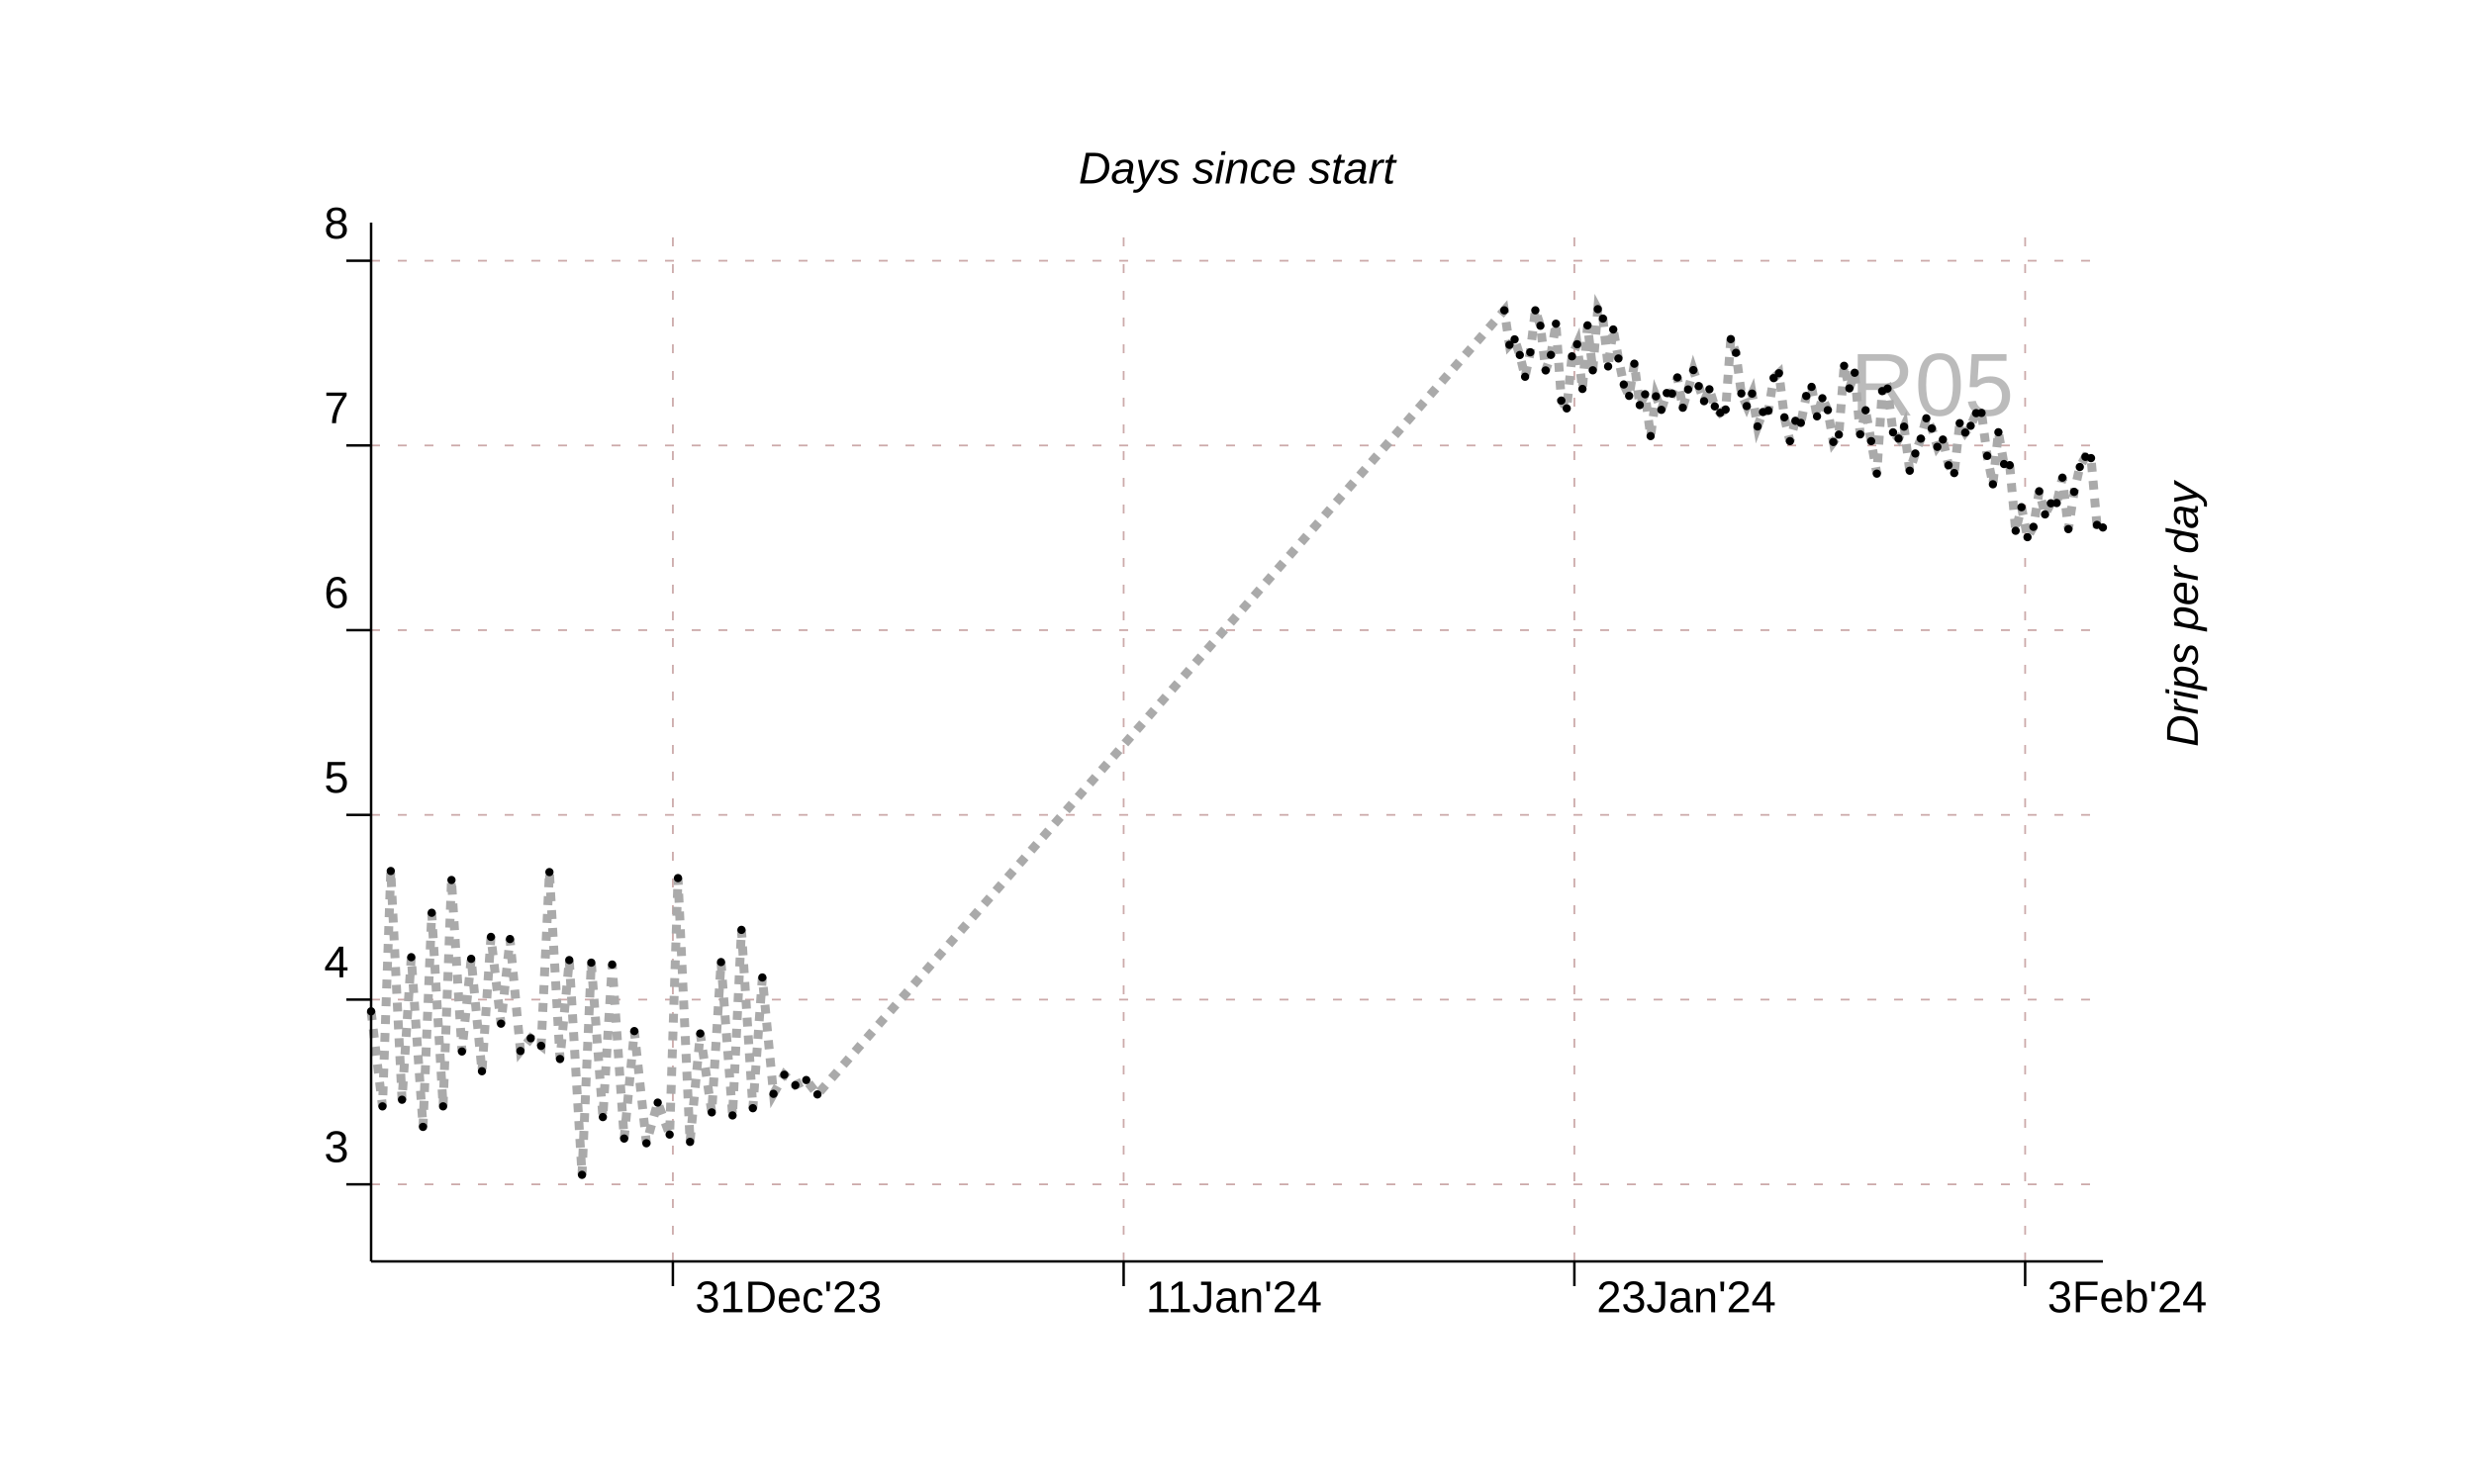
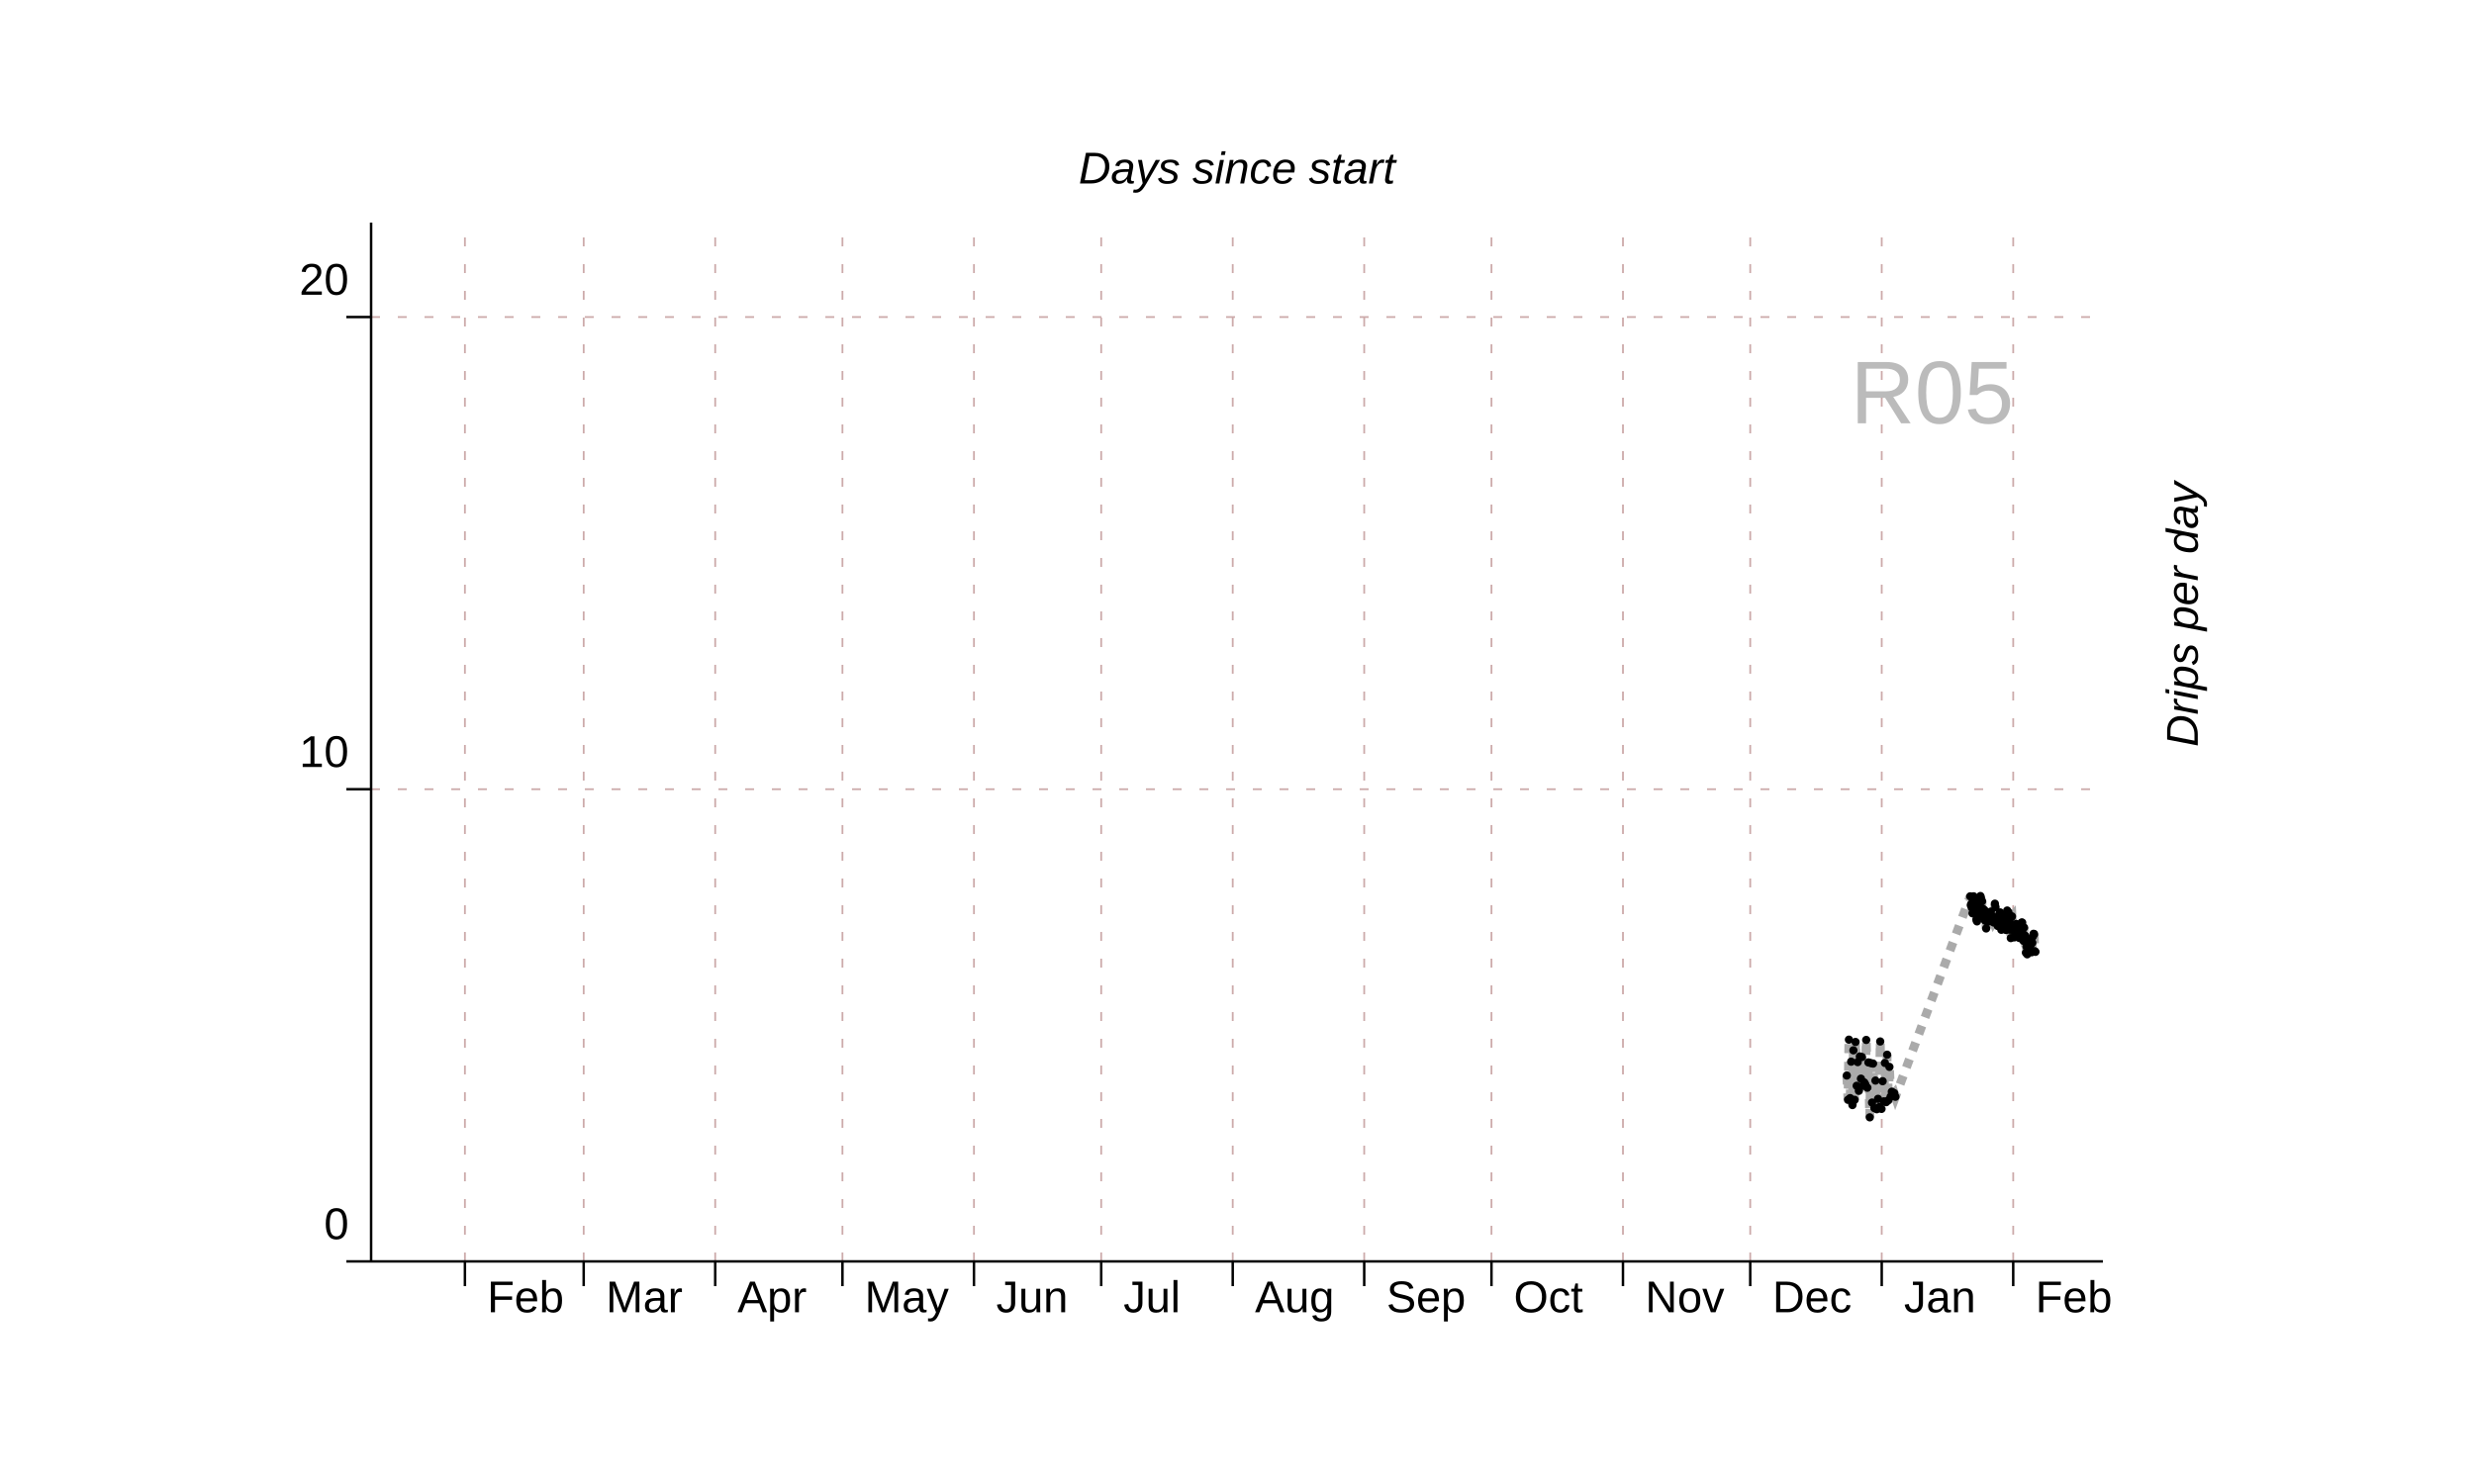
<svg xmlns="http://www.w3.org/2000/svg" version="1.1" viewBox="0 0 1000 600">
  <g>
    <g stroke-dasharray="3.6 7.2" stroke-width="0.72" stroke="#caa">
-       <line x1="271.98" x2="271.98" y1="510.00" y2="90.00" />
-       <line x1="454.18" x2="454.18" y1="510.00" y2="90.00" />
-       <line x1="636.37" x2="636.37" y1="510.00" y2="90.00" />
-       <line x1="818.57" x2="818.57" y1="510.00" y2="90.00" />
-       <line x1="150.00" x2="850.00" y1="478.84" y2="478.84" />
-       <line x1="150.00" x2="850.00" y1="404.15" y2="404.15" />
-       <line x1="150.00" x2="850.00" y1="329.47" y2="329.47" />
-       <line x1="150.00" x2="850.00" y1="254.78" y2="254.78" />
-       <line x1="150.00" x2="850.00" y1="180.10" y2="180.10" />
-       <line x1="150.00" x2="850.00" y1="105.42" y2="105.42" />
-     </g>
-     <g>
-       <text dominant-baseline="hanging" dx="-36.0" dy="18.0" fill="#0004" font-family="Arial, sans-serif" font-size="36" stroke="none" text-anchor="end" x="850.00" y="125.00">R05</text>
+       <line x1="813.75" x2="813.75" y1="510.00" y2="90.00" />
+       <line x1="760.60" x2="760.60" y1="510.00" y2="90.00" />
+       <line x1="707.45" x2="707.45" y1="510.00" y2="90.00" />
+       <line x1="656.01" x2="656.01" y1="510.00" y2="90.00" />
+       <line x1="602.86" x2="602.86" y1="510.00" y2="90.00" />
+       <line x1="551.42" x2="551.42" y1="510.00" y2="90.00" />
+       <line x1="498.27" x2="498.27" y1="510.00" y2="90.00" />
+       <line x1="445.11" x2="445.11" y1="510.00" y2="90.00" />
+       <line x1="393.68" x2="393.68" y1="510.00" y2="90.00" />
+       <line x1="340.52" x2="340.52" y1="510.00" y2="90.00" />
+       <line x1="289.09" x2="289.09" y1="510.00" y2="90.00" />
+       <line x1="235.93" x2="235.93" y1="510.00" y2="90.00" />
+       <line x1="187.92" x2="187.92" y1="510.00" y2="90.00" />
+       <line x1="150.00" x2="850.00" y1="510.00" y2="510.00" />
+       <line x1="150.00" x2="850.00" y1="319.09" y2="319.09" />
+       <line x1="150.00" x2="850.00" y1="128.18" y2="128.18" />
+     </g>
+     <g>
+       <text dominant-baseline="hanging" dx="-36.0" dy="18.0" fill="#0004" font-family="Arial, sans-serif" font-size="36" stroke="none" text-anchor="end" x="850.00" y="128.18">R05</text>
    </g>
    <g>
      <text dominant-baseline="text-bottom" dy="-12.0" fill="black" font-family="Arial, sans-serif" font-size="18.0" font-style="italic" stroke="none" text-anchor="middle" x="500.00" y="90.00">Days since start</text>
    </g>
    <g>
      <text dominant-baseline="central" dx="12.0" dy="12.0" fill="black" font-family="Arial, sans-serif" font-size="18.0" font-style="italic" stroke="none" text-anchor="middle" text-orientation="sideways" writing-mode="vertical-lr" x="850.00" y="300.00">Drips per day</text>
    </g>
-     <polyline fill="none" points="150.00,408.90 154.60,447.32 157.95,352.16 162.50,444.64 166.23,387.00 170.98,455.62 174.50,369.05 179.10,447.31 182.49,355.80 186.72,425.13 190.45,387.66 194.81,433.11 198.44,378.80 202.51,413.88 206.14,379.66 210.37,424.92 214.53,419.78 218.72,422.84 222.08,352.60 226.36,428.17 230.10,388.18 235.25,475.00 239.00,389.21 243.68,451.65 247.44,389.97 252.29,460.33 256.40,416.88 261.28,462.23 265.85,445.80 270.67,458.72 274.05,355.03 278.92,461.68 283.05,417.85 287.69,449.75 291.44,388.98 296.10,450.98 299.70,375.96 304.31,448.06 308.14,395.21 312.65,442.25 317.03,434.54 321.48,438.74 325.89,436.68 330.41,442.49 608.05,125.47 610.13,139.43 612.21,137.21 614.31,143.53 616.45,152.32 618.55,142.42 620.58,125.47 622.64,131.70 624.77,149.77 626.87,143.49 628.92,130.89 631.10,161.96 633.28,165.12 635.39,144.07 637.47,139.19 639.63,157.25 641.68,131.55 643.81,149.72 645.84,125.00 647.89,128.80 650.01,148.15 652.08,133.21 654.18,144.94 656.33,155.45 658.50,160.05 660.61,147.05 662.79,163.77 664.96,159.41 667.19,176.31 669.35,160.23 671.54,165.70 673.70,158.91 675.87,159.14 678.00,152.60 680.19,164.85 682.34,157.48 684.47,149.63 686.62,156.10 688.79,162.19 690.95,157.39 693.13,164.31 695.32,166.91 697.51,165.57 699.59,137.11 701.69,142.66 703.85,159.09 706.03,164.18 708.20,159.14 710.41,172.41 712.60,166.59 714.79,166.01 716.93,152.88 719.06,150.90 721.26,168.72 723.50,178.36 725.71,170.14 727.92,170.97 730.09,160.10 732.24,156.42 734.44,168.33 736.61,161.01 738.80,165.83 741.04,178.70 743.27,175.71 745.39,147.91 747.54,157.02 749.67,150.71 751.90,175.62 754.09,165.88 756.33,178.36 758.63,191.50 760.79,158.13 762.94,157.11 765.17,174.80 767.41,177.30 769.62,172.50 771.92,190.32 774.18,183.35 776.42,177.34 778.62,169.12 780.84,173.24 783.09,180.66 785.33,177.72 787.61,188.11 789.91,191.26 792.12,171.10 794.35,174.89 796.56,172.15 798.76,167.04 800.95,166.95 803.22,184.31 805.54,195.80 807.76,174.76 810.04,187.62 812.33,188.07 814.74,214.60 817.10,205.07 819.52,217.18 821.92,213.01 824.25,198.61 826.62,207.97 828.98,203.49 831.33,203.38 833.64,193.12 836.04,213.94 838.38,198.85 840.66,188.81 842.93,184.72 845.20,185.22 847.60,212.23 850.00,213.27" stroke-dasharray="3.6 3.6" stroke-width="3.6" stroke="#aaa" />
-     <g>
-       <circle cx="150.00" cy="408.90" r="1.667" />
-       <circle cx="154.60" cy="447.32" r="1.667" />
-       <circle cx="157.95" cy="352.16" r="1.667" />
-       <circle cx="162.50" cy="444.64" r="1.667" />
-       <circle cx="166.23" cy="387.00" r="1.667" />
-       <circle cx="170.98" cy="455.62" r="1.667" />
-       <circle cx="174.50" cy="369.05" r="1.667" />
-       <circle cx="179.10" cy="447.31" r="1.667" />
-       <circle cx="182.49" cy="355.80" r="1.667" />
-       <circle cx="186.72" cy="425.13" r="1.667" />
-       <circle cx="190.45" cy="387.66" r="1.667" />
-       <circle cx="194.81" cy="433.11" r="1.667" />
-       <circle cx="198.44" cy="378.80" r="1.667" />
-       <circle cx="202.51" cy="413.88" r="1.667" />
-       <circle cx="206.14" cy="379.66" r="1.667" />
-       <circle cx="210.37" cy="424.92" r="1.667" />
-       <circle cx="214.53" cy="419.78" r="1.667" />
-       <circle cx="218.72" cy="422.84" r="1.667" />
-       <circle cx="222.08" cy="352.60" r="1.667" />
-       <circle cx="226.36" cy="428.17" r="1.667" />
-       <circle cx="230.10" cy="388.18" r="1.667" />
-       <circle cx="235.25" cy="475.00" r="1.667" />
-       <circle cx="239.00" cy="389.21" r="1.667" />
-       <circle cx="243.68" cy="451.65" r="1.667" />
-       <circle cx="247.44" cy="389.97" r="1.667" />
-       <circle cx="252.29" cy="460.33" r="1.667" />
-       <circle cx="256.40" cy="416.88" r="1.667" />
-       <circle cx="261.28" cy="462.23" r="1.667" />
-       <circle cx="265.85" cy="445.80" r="1.667" />
-       <circle cx="270.67" cy="458.72" r="1.667" />
-       <circle cx="274.05" cy="355.03" r="1.667" />
-       <circle cx="278.92" cy="461.68" r="1.667" />
-       <circle cx="283.05" cy="417.85" r="1.667" />
-       <circle cx="287.69" cy="449.75" r="1.667" />
-       <circle cx="291.44" cy="388.98" r="1.667" />
-       <circle cx="296.10" cy="450.98" r="1.667" />
-       <circle cx="299.70" cy="375.96" r="1.667" />
-       <circle cx="304.31" cy="448.06" r="1.667" />
-       <circle cx="308.14" cy="395.21" r="1.667" />
-       <circle cx="312.65" cy="442.25" r="1.667" />
-       <circle cx="317.03" cy="434.54" r="1.667" />
-       <circle cx="321.48" cy="438.74" r="1.667" />
-       <circle cx="325.89" cy="436.68" r="1.667" />
-       <circle cx="330.41" cy="442.49" r="1.667" />
-       <circle cx="608.05" cy="125.47" r="1.667" />
-       <circle cx="610.13" cy="139.43" r="1.667" />
-       <circle cx="612.21" cy="137.21" r="1.667" />
-       <circle cx="614.31" cy="143.53" r="1.667" />
-       <circle cx="616.45" cy="152.32" r="1.667" />
-       <circle cx="618.55" cy="142.42" r="1.667" />
-       <circle cx="620.58" cy="125.47" r="1.667" />
-       <circle cx="622.64" cy="131.70" r="1.667" />
-       <circle cx="624.77" cy="149.77" r="1.667" />
-       <circle cx="626.87" cy="143.49" r="1.667" />
-       <circle cx="628.92" cy="130.89" r="1.667" />
-       <circle cx="631.10" cy="161.96" r="1.667" />
-       <circle cx="633.28" cy="165.12" r="1.667" />
-       <circle cx="635.39" cy="144.07" r="1.667" />
-       <circle cx="637.47" cy="139.19" r="1.667" />
-       <circle cx="639.63" cy="157.25" r="1.667" />
-       <circle cx="641.68" cy="131.55" r="1.667" />
-       <circle cx="643.81" cy="149.72" r="1.667" />
-       <circle cx="645.84" cy="125.00" r="1.667" />
-       <circle cx="647.89" cy="128.80" r="1.667" />
-       <circle cx="650.01" cy="148.15" r="1.667" />
-       <circle cx="652.08" cy="133.21" r="1.667" />
-       <circle cx="654.18" cy="144.94" r="1.667" />
-       <circle cx="656.33" cy="155.45" r="1.667" />
-       <circle cx="658.50" cy="160.05" r="1.667" />
-       <circle cx="660.61" cy="147.05" r="1.667" />
-       <circle cx="662.79" cy="163.77" r="1.667" />
-       <circle cx="664.96" cy="159.41" r="1.667" />
-       <circle cx="667.19" cy="176.31" r="1.667" />
-       <circle cx="669.35" cy="160.23" r="1.667" />
-       <circle cx="671.54" cy="165.70" r="1.667" />
-       <circle cx="673.70" cy="158.91" r="1.667" />
-       <circle cx="675.87" cy="159.14" r="1.667" />
-       <circle cx="678.00" cy="152.60" r="1.667" />
-       <circle cx="680.19" cy="164.85" r="1.667" />
-       <circle cx="682.34" cy="157.48" r="1.667" />
-       <circle cx="684.47" cy="149.63" r="1.667" />
-       <circle cx="686.62" cy="156.10" r="1.667" />
-       <circle cx="688.79" cy="162.19" r="1.667" />
-       <circle cx="690.95" cy="157.39" r="1.667" />
-       <circle cx="693.13" cy="164.31" r="1.667" />
-       <circle cx="695.32" cy="166.91" r="1.667" />
-       <circle cx="697.51" cy="165.57" r="1.667" />
-       <circle cx="699.59" cy="137.11" r="1.667" />
-       <circle cx="701.69" cy="142.66" r="1.667" />
-       <circle cx="703.85" cy="159.09" r="1.667" />
-       <circle cx="706.03" cy="164.18" r="1.667" />
-       <circle cx="708.20" cy="159.14" r="1.667" />
-       <circle cx="710.41" cy="172.41" r="1.667" />
-       <circle cx="712.60" cy="166.59" r="1.667" />
-       <circle cx="714.79" cy="166.01" r="1.667" />
-       <circle cx="716.93" cy="152.88" r="1.667" />
-       <circle cx="719.06" cy="150.90" r="1.667" />
-       <circle cx="721.26" cy="168.72" r="1.667" />
-       <circle cx="723.50" cy="178.36" r="1.667" />
-       <circle cx="725.71" cy="170.14" r="1.667" />
-       <circle cx="727.92" cy="170.97" r="1.667" />
-       <circle cx="730.09" cy="160.10" r="1.667" />
-       <circle cx="732.24" cy="156.42" r="1.667" />
-       <circle cx="734.44" cy="168.33" r="1.667" />
-       <circle cx="736.61" cy="161.01" r="1.667" />
-       <circle cx="738.80" cy="165.83" r="1.667" />
-       <circle cx="741.04" cy="178.70" r="1.667" />
-       <circle cx="743.27" cy="175.71" r="1.667" />
-       <circle cx="745.39" cy="147.91" r="1.667" />
-       <circle cx="747.54" cy="157.02" r="1.667" />
-       <circle cx="749.67" cy="150.71" r="1.667" />
-       <circle cx="751.90" cy="175.62" r="1.667" />
-       <circle cx="754.09" cy="165.88" r="1.667" />
-       <circle cx="756.33" cy="178.36" r="1.667" />
-       <circle cx="758.63" cy="191.50" r="1.667" />
-       <circle cx="760.79" cy="158.13" r="1.667" />
-       <circle cx="762.94" cy="157.11" r="1.667" />
-       <circle cx="765.17" cy="174.80" r="1.667" />
-       <circle cx="767.41" cy="177.30" r="1.667" />
-       <circle cx="769.62" cy="172.50" r="1.667" />
-       <circle cx="771.92" cy="190.32" r="1.667" />
-       <circle cx="774.18" cy="183.35" r="1.667" />
-       <circle cx="776.42" cy="177.34" r="1.667" />
-       <circle cx="778.62" cy="169.12" r="1.667" />
-       <circle cx="780.84" cy="173.24" r="1.667" />
-       <circle cx="783.09" cy="180.66" r="1.667" />
-       <circle cx="785.33" cy="177.72" r="1.667" />
-       <circle cx="787.61" cy="188.11" r="1.667" />
-       <circle cx="789.91" cy="191.26" r="1.667" />
-       <circle cx="792.12" cy="171.10" r="1.667" />
-       <circle cx="794.35" cy="174.89" r="1.667" />
-       <circle cx="796.56" cy="172.15" r="1.667" />
-       <circle cx="798.76" cy="167.04" r="1.667" />
-       <circle cx="800.95" cy="166.95" r="1.667" />
-       <circle cx="803.22" cy="184.31" r="1.667" />
-       <circle cx="805.54" cy="195.80" r="1.667" />
-       <circle cx="807.76" cy="174.76" r="1.667" />
-       <circle cx="810.04" cy="187.62" r="1.667" />
-       <circle cx="812.33" cy="188.07" r="1.667" />
-       <circle cx="814.74" cy="214.60" r="1.667" />
-       <circle cx="817.10" cy="205.07" r="1.667" />
-       <circle cx="819.52" cy="217.18" r="1.667" />
-       <circle cx="821.92" cy="213.01" r="1.667" />
-       <circle cx="824.25" cy="198.61" r="1.667" />
-       <circle cx="826.62" cy="207.97" r="1.667" />
-       <circle cx="828.98" cy="203.49" r="1.667" />
-       <circle cx="831.33" cy="203.38" r="1.667" />
-       <circle cx="833.64" cy="193.12" r="1.667" />
-       <circle cx="836.04" cy="213.94" r="1.667" />
-       <circle cx="838.38" cy="198.85" r="1.667" />
-       <circle cx="840.66" cy="188.81" r="1.667" />
-       <circle cx="842.93" cy="184.72" r="1.667" />
-       <circle cx="845.20" cy="185.22" r="1.667" />
-       <circle cx="847.60" cy="212.23" r="1.667" />
-       <circle cx="850.00" cy="213.27" r="1.667" />
+     <polyline fill="none" points="746.48,434.85 746.98,444.67 747.35,420.35 747.84,443.98 748.25,429.25 748.77,446.79 749.15,424.66 749.65,444.67 750.02,421.28 750.48,439.00 750.89,429.42 751.36,441.04 751.76,427.15 752.20,436.12 752.60,427.37 753.06,438.95 753.51,437.63 753.97,438.41 754.33,420.46 754.80,439.77 755.21,429.55 755.77,451.75 756.18,429.82 756.69,445.78 757.10,430.01 757.62,448.00 758.07,436.89 758.60,448.48 759.10,444.28 759.63,447.58 759.99,421.08 760.52,448.34 760.97,437.14 761.48,445.29 761.89,429.76 762.40,445.61 762.79,426.43 763.29,444.86 763.71,431.35 764.20,443.37 764.67,441.40 765.16,442.48 765.64,441.95 766.13,443.44 796.37,362.40 796.60,365.97 796.83,365.40 797.05,367.02 797.29,369.26 797.52,366.73 797.74,362.40 797.96,363.99 798.19,368.61 798.42,367.00 798.65,363.78 798.88,371.73 799.12,372.53 799.35,367.15 799.58,365.91 799.81,370.52 800.04,363.95 800.27,368.60 800.49,362.28 800.71,363.25 800.94,368.20 801.17,364.38 801.40,367.38 801.63,370.06 801.87,371.24 802.10,367.92 802.34,372.19 802.57,371.08 802.81,375.39 803.05,371.29 803.29,372.68 803.52,370.95 803.76,371.00 803.99,369.33 804.23,372.47 804.46,370.58 804.70,368.57 804.93,370.23 805.17,371.79 805.40,370.56 805.64,372.33 805.88,372.99 806.12,372.65 806.34,365.37 806.57,366.79 806.81,370.99 807.04,372.29 807.28,371.00 807.52,374.40 807.76,372.91 808.00,372.76 808.23,369.41 808.46,368.90 808.70,373.46 808.95,375.92 809.19,373.82 809.43,374.03 809.66,371.25 809.90,370.31 810.14,373.35 810.38,371.48 810.61,372.72 810.86,376.01 811.10,375.24 811.33,368.14 811.57,370.46 811.80,368.85 812.04,375.22 812.28,372.73 812.52,375.92 812.77,379.28 813.01,370.75 813.24,370.49 813.49,375.01 813.73,375.65 813.97,374.42 814.22,378.98 814.47,377.19 814.71,375.66 814.95,373.56 815.19,374.61 815.44,376.51 815.68,375.76 815.93,378.41 816.18,379.22 816.42,374.06 816.66,375.03 816.91,374.33 817.14,373.02 817.38,373.00 817.63,377.44 817.88,380.38 818.13,375.00 818.37,378.29 818.62,378.40 818.88,385.18 819.14,382.75 819.41,385.84 819.67,384.78 819.92,381.10 820.18,383.49 820.44,382.34 820.69,382.31 820.94,379.69 821.21,385.01 821.46,381.16 821.71,378.59 821.96,377.55 822.20,377.67 822.46,384.58 822.73,384.84" stroke-dasharray="3.6 3.6" stroke-width="3.6" stroke="#aaa" />
+     <g>
+       <circle cx="746.48" cy="434.85" r="1.667" />
+       <circle cx="746.98" cy="444.67" r="1.667" />
+       <circle cx="747.35" cy="420.35" r="1.667" />
+       <circle cx="747.84" cy="443.98" r="1.667" />
+       <circle cx="748.25" cy="429.25" r="1.667" />
+       <circle cx="748.77" cy="446.79" r="1.667" />
+       <circle cx="749.15" cy="424.66" r="1.667" />
+       <circle cx="749.65" cy="444.67" r="1.667" />
+       <circle cx="750.02" cy="421.28" r="1.667" />
+       <circle cx="750.48" cy="439.00" r="1.667" />
+       <circle cx="750.89" cy="429.42" r="1.667" />
+       <circle cx="751.36" cy="441.04" r="1.667" />
+       <circle cx="751.76" cy="427.15" r="1.667" />
+       <circle cx="752.20" cy="436.12" r="1.667" />
+       <circle cx="752.60" cy="427.37" r="1.667" />
+       <circle cx="753.06" cy="438.95" r="1.667" />
+       <circle cx="753.51" cy="437.63" r="1.667" />
+       <circle cx="753.97" cy="438.41" r="1.667" />
+       <circle cx="754.33" cy="420.46" r="1.667" />
+       <circle cx="754.80" cy="439.77" r="1.667" />
+       <circle cx="755.21" cy="429.55" r="1.667" />
+       <circle cx="755.77" cy="451.75" r="1.667" />
+       <circle cx="756.18" cy="429.82" r="1.667" />
+       <circle cx="756.69" cy="445.78" r="1.667" />
+       <circle cx="757.10" cy="430.01" r="1.667" />
+       <circle cx="757.62" cy="448.00" r="1.667" />
+       <circle cx="758.07" cy="436.89" r="1.667" />
+       <circle cx="758.60" cy="448.48" r="1.667" />
+       <circle cx="759.10" cy="444.28" r="1.667" />
+       <circle cx="759.63" cy="447.58" r="1.667" />
+       <circle cx="759.99" cy="421.08" r="1.667" />
+       <circle cx="760.52" cy="448.34" r="1.667" />
+       <circle cx="760.97" cy="437.14" r="1.667" />
+       <circle cx="761.48" cy="445.29" r="1.667" />
+       <circle cx="761.89" cy="429.76" r="1.667" />
+       <circle cx="762.40" cy="445.61" r="1.667" />
+       <circle cx="762.79" cy="426.43" r="1.667" />
+       <circle cx="763.29" cy="444.86" r="1.667" />
+       <circle cx="763.71" cy="431.35" r="1.667" />
+       <circle cx="764.20" cy="443.37" r="1.667" />
+       <circle cx="764.67" cy="441.40" r="1.667" />
+       <circle cx="765.16" cy="442.48" r="1.667" />
+       <circle cx="765.64" cy="441.95" r="1.667" />
+       <circle cx="766.13" cy="443.44" r="1.667" />
+       <circle cx="796.37" cy="362.40" r="1.667" />
+       <circle cx="796.60" cy="365.97" r="1.667" />
+       <circle cx="796.83" cy="365.40" r="1.667" />
+       <circle cx="797.05" cy="367.02" r="1.667" />
+       <circle cx="797.29" cy="369.26" r="1.667" />
+       <circle cx="797.52" cy="366.73" r="1.667" />
+       <circle cx="797.74" cy="362.40" r="1.667" />
+       <circle cx="797.96" cy="363.99" r="1.667" />
+       <circle cx="798.19" cy="368.61" r="1.667" />
+       <circle cx="798.42" cy="367.00" r="1.667" />
+       <circle cx="798.65" cy="363.78" r="1.667" />
+       <circle cx="798.88" cy="371.73" r="1.667" />
+       <circle cx="799.12" cy="372.53" r="1.667" />
+       <circle cx="799.35" cy="367.15" r="1.667" />
+       <circle cx="799.58" cy="365.91" r="1.667" />
+       <circle cx="799.81" cy="370.52" r="1.667" />
+       <circle cx="800.04" cy="363.95" r="1.667" />
+       <circle cx="800.27" cy="368.60" r="1.667" />
+       <circle cx="800.49" cy="362.28" r="1.667" />
+       <circle cx="800.71" cy="363.25" r="1.667" />
+       <circle cx="800.94" cy="368.20" r="1.667" />
+       <circle cx="801.17" cy="364.38" r="1.667" />
+       <circle cx="801.40" cy="367.38" r="1.667" />
+       <circle cx="801.63" cy="370.06" r="1.667" />
+       <circle cx="801.87" cy="371.24" r="1.667" />
+       <circle cx="802.10" cy="367.92" r="1.667" />
+       <circle cx="802.34" cy="372.19" r="1.667" />
+       <circle cx="802.57" cy="371.08" r="1.667" />
+       <circle cx="802.81" cy="375.39" r="1.667" />
+       <circle cx="803.05" cy="371.29" r="1.667" />
+       <circle cx="803.29" cy="372.68" r="1.667" />
+       <circle cx="803.52" cy="370.95" r="1.667" />
+       <circle cx="803.76" cy="371.00" r="1.667" />
+       <circle cx="803.99" cy="369.33" r="1.667" />
+       <circle cx="804.23" cy="372.47" r="1.667" />
+       <circle cx="804.46" cy="370.58" r="1.667" />
+       <circle cx="804.70" cy="368.57" r="1.667" />
+       <circle cx="804.93" cy="370.23" r="1.667" />
+       <circle cx="805.17" cy="371.79" r="1.667" />
+       <circle cx="805.40" cy="370.56" r="1.667" />
+       <circle cx="805.64" cy="372.33" r="1.667" />
+       <circle cx="805.88" cy="372.99" r="1.667" />
+       <circle cx="806.12" cy="372.65" r="1.667" />
+       <circle cx="806.34" cy="365.37" r="1.667" />
+       <circle cx="806.57" cy="366.79" r="1.667" />
+       <circle cx="806.81" cy="370.99" r="1.667" />
+       <circle cx="807.04" cy="372.29" r="1.667" />
+       <circle cx="807.28" cy="371.00" r="1.667" />
+       <circle cx="807.52" cy="374.40" r="1.667" />
+       <circle cx="807.76" cy="372.91" r="1.667" />
+       <circle cx="808.00" cy="372.76" r="1.667" />
+       <circle cx="808.23" cy="369.41" r="1.667" />
+       <circle cx="808.46" cy="368.90" r="1.667" />
+       <circle cx="808.70" cy="373.46" r="1.667" />
+       <circle cx="808.95" cy="375.92" r="1.667" />
+       <circle cx="809.19" cy="373.82" r="1.667" />
+       <circle cx="809.43" cy="374.03" r="1.667" />
+       <circle cx="809.66" cy="371.25" r="1.667" />
+       <circle cx="809.90" cy="370.31" r="1.667" />
+       <circle cx="810.14" cy="373.35" r="1.667" />
+       <circle cx="810.38" cy="371.48" r="1.667" />
+       <circle cx="810.61" cy="372.72" r="1.667" />
+       <circle cx="810.86" cy="376.01" r="1.667" />
+       <circle cx="811.10" cy="375.24" r="1.667" />
+       <circle cx="811.33" cy="368.14" r="1.667" />
+       <circle cx="811.57" cy="370.46" r="1.667" />
+       <circle cx="811.80" cy="368.85" r="1.667" />
+       <circle cx="812.04" cy="375.22" r="1.667" />
+       <circle cx="812.28" cy="372.73" r="1.667" />
+       <circle cx="812.52" cy="375.92" r="1.667" />
+       <circle cx="812.77" cy="379.28" r="1.667" />
+       <circle cx="813.01" cy="370.75" r="1.667" />
+       <circle cx="813.24" cy="370.49" r="1.667" />
+       <circle cx="813.49" cy="375.01" r="1.667" />
+       <circle cx="813.73" cy="375.65" r="1.667" />
+       <circle cx="813.97" cy="374.42" r="1.667" />
+       <circle cx="814.22" cy="378.98" r="1.667" />
+       <circle cx="814.47" cy="377.19" r="1.667" />
+       <circle cx="814.71" cy="375.66" r="1.667" />
+       <circle cx="814.95" cy="373.56" r="1.667" />
+       <circle cx="815.19" cy="374.61" r="1.667" />
+       <circle cx="815.44" cy="376.51" r="1.667" />
+       <circle cx="815.68" cy="375.76" r="1.667" />
+       <circle cx="815.93" cy="378.41" r="1.667" />
+       <circle cx="816.18" cy="379.22" r="1.667" />
+       <circle cx="816.42" cy="374.06" r="1.667" />
+       <circle cx="816.66" cy="375.03" r="1.667" />
+       <circle cx="816.91" cy="374.33" r="1.667" />
+       <circle cx="817.14" cy="373.02" r="1.667" />
+       <circle cx="817.38" cy="373.00" r="1.667" />
+       <circle cx="817.63" cy="377.44" r="1.667" />
+       <circle cx="817.88" cy="380.38" r="1.667" />
+       <circle cx="818.13" cy="375.00" r="1.667" />
+       <circle cx="818.37" cy="378.29" r="1.667" />
+       <circle cx="818.62" cy="378.40" r="1.667" />
+       <circle cx="818.88" cy="385.18" r="1.667" />
+       <circle cx="819.14" cy="382.75" r="1.667" />
+       <circle cx="819.41" cy="385.84" r="1.667" />
+       <circle cx="819.67" cy="384.78" r="1.667" />
+       <circle cx="819.92" cy="381.10" r="1.667" />
+       <circle cx="820.18" cy="383.49" r="1.667" />
+       <circle cx="820.44" cy="382.34" r="1.667" />
+       <circle cx="820.69" cy="382.31" r="1.667" />
+       <circle cx="820.94" cy="379.69" r="1.667" />
+       <circle cx="821.21" cy="385.01" r="1.667" />
+       <circle cx="821.46" cy="381.16" r="1.667" />
+       <circle cx="821.71" cy="378.59" r="1.667" />
+       <circle cx="821.96" cy="377.55" r="1.667" />
+       <circle cx="822.20" cy="377.67" r="1.667" />
+       <circle cx="822.46" cy="384.58" r="1.667" />
+       <circle cx="822.73" cy="384.84" r="1.667" />
    </g>
    <g stroke="black">
-       <line x1="271.98" x2="271.98" y1="510.00" y2="520.00" />
-       <line x1="454.18" x2="454.18" y1="510.00" y2="520.00" />
-       <line x1="636.37" x2="636.37" y1="510.00" y2="520.00" />
-       <line x1="818.57" x2="818.57" y1="510.00" y2="520.00" />
+       <line x1="813.75" x2="813.75" y1="510.00" y2="520.00" />
+       <line x1="760.60" x2="760.60" y1="510.00" y2="520.00" />
+       <line x1="707.45" x2="707.45" y1="510.00" y2="520.00" />
+       <line x1="656.01" x2="656.01" y1="510.00" y2="520.00" />
+       <line x1="602.86" x2="602.86" y1="510.00" y2="520.00" />
+       <line x1="551.42" x2="551.42" y1="510.00" y2="520.00" />
+       <line x1="498.27" x2="498.27" y1="510.00" y2="520.00" />
+       <line x1="445.11" x2="445.11" y1="510.00" y2="520.00" />
+       <line x1="393.68" x2="393.68" y1="510.00" y2="520.00" />
+       <line x1="340.52" x2="340.52" y1="510.00" y2="520.00" />
+       <line x1="289.09" x2="289.09" y1="510.00" y2="520.00" />
+       <line x1="235.93" x2="235.93" y1="510.00" y2="520.00" />
+       <line x1="187.92" x2="187.92" y1="510.00" y2="520.00" />
      <g fill="black" font-family="Arial, sans-serif" font-size="18.0" stroke="none" text-anchor="start" transform="translate(9.0 0.0)">
-         <text x="271.98" y="530.57">31Dec'23</text>
-         <text x="454.18" y="530.57">11Jan'24</text>
-         <text x="636.37" y="530.57">23Jan'24</text>
-         <text x="818.57" y="530.57">3Feb'24</text>
+         <text x="813.75" y="530.57">Feb</text>
+         <text x="760.60" y="530.57">Jan</text>
+         <text x="707.45" y="530.57">Dec</text>
+         <text x="656.01" y="530.57">Nov</text>
+         <text x="602.86" y="530.57">Oct</text>
+         <text x="551.42" y="530.57">Sep</text>
+         <text x="498.27" y="530.57">Aug</text>
+         <text x="445.11" y="530.57">Jul</text>
+         <text x="393.68" y="530.57">Jun</text>
+         <text x="340.52" y="530.57">May</text>
+         <text x="289.09" y="530.57">Apr</text>
+         <text x="235.93" y="530.57">Mar</text>
+         <text x="187.92" y="530.57">Feb</text>
      </g>
      <line x1="150.00" x2="850.00" y1="510.00" y2="510.00" />
    </g>
    <g stroke="black">
-       <line x1="150.00" x2="140.00" y1="478.84" y2="478.84" />
-       <line x1="150.00" x2="140.00" y1="404.15" y2="404.15" />
-       <line x1="150.00" x2="140.00" y1="329.47" y2="329.47" />
-       <line x1="150.00" x2="140.00" y1="254.78" y2="254.78" />
-       <line x1="150.00" x2="140.00" y1="180.10" y2="180.10" />
-       <line x1="150.00" x2="140.00" y1="105.42" y2="105.42" />
+       <line x1="150.00" x2="140.00" y1="510.00" y2="510.00" />
+       <line x1="150.00" x2="140.00" y1="319.09" y2="319.09" />
+       <line x1="150.00" x2="140.00" y1="128.18" y2="128.18" />
      <g fill="black" font-family="Arial, sans-serif" font-size="18.0" stroke="none" text-anchor="end">
-         <text x="141.00" y="469.84">3</text>
-         <text x="141.00" y="395.15">4</text>
-         <text x="141.00" y="320.47">5</text>
-         <text x="141.00" y="245.78">6</text>
-         <text x="141.00" y="171.10">7</text>
-         <text x="141.00" y="96.42">8</text>
+         <text x="141.00" y="501.00">0</text>
+         <text x="141.00" y="310.09">10</text>
+         <text x="141.00" y="119.18">20</text>
      </g>
      <line x1="150.00" x2="150.00" y1="510.00" y2="90.00" />
    </g>
  </g>
</svg>
